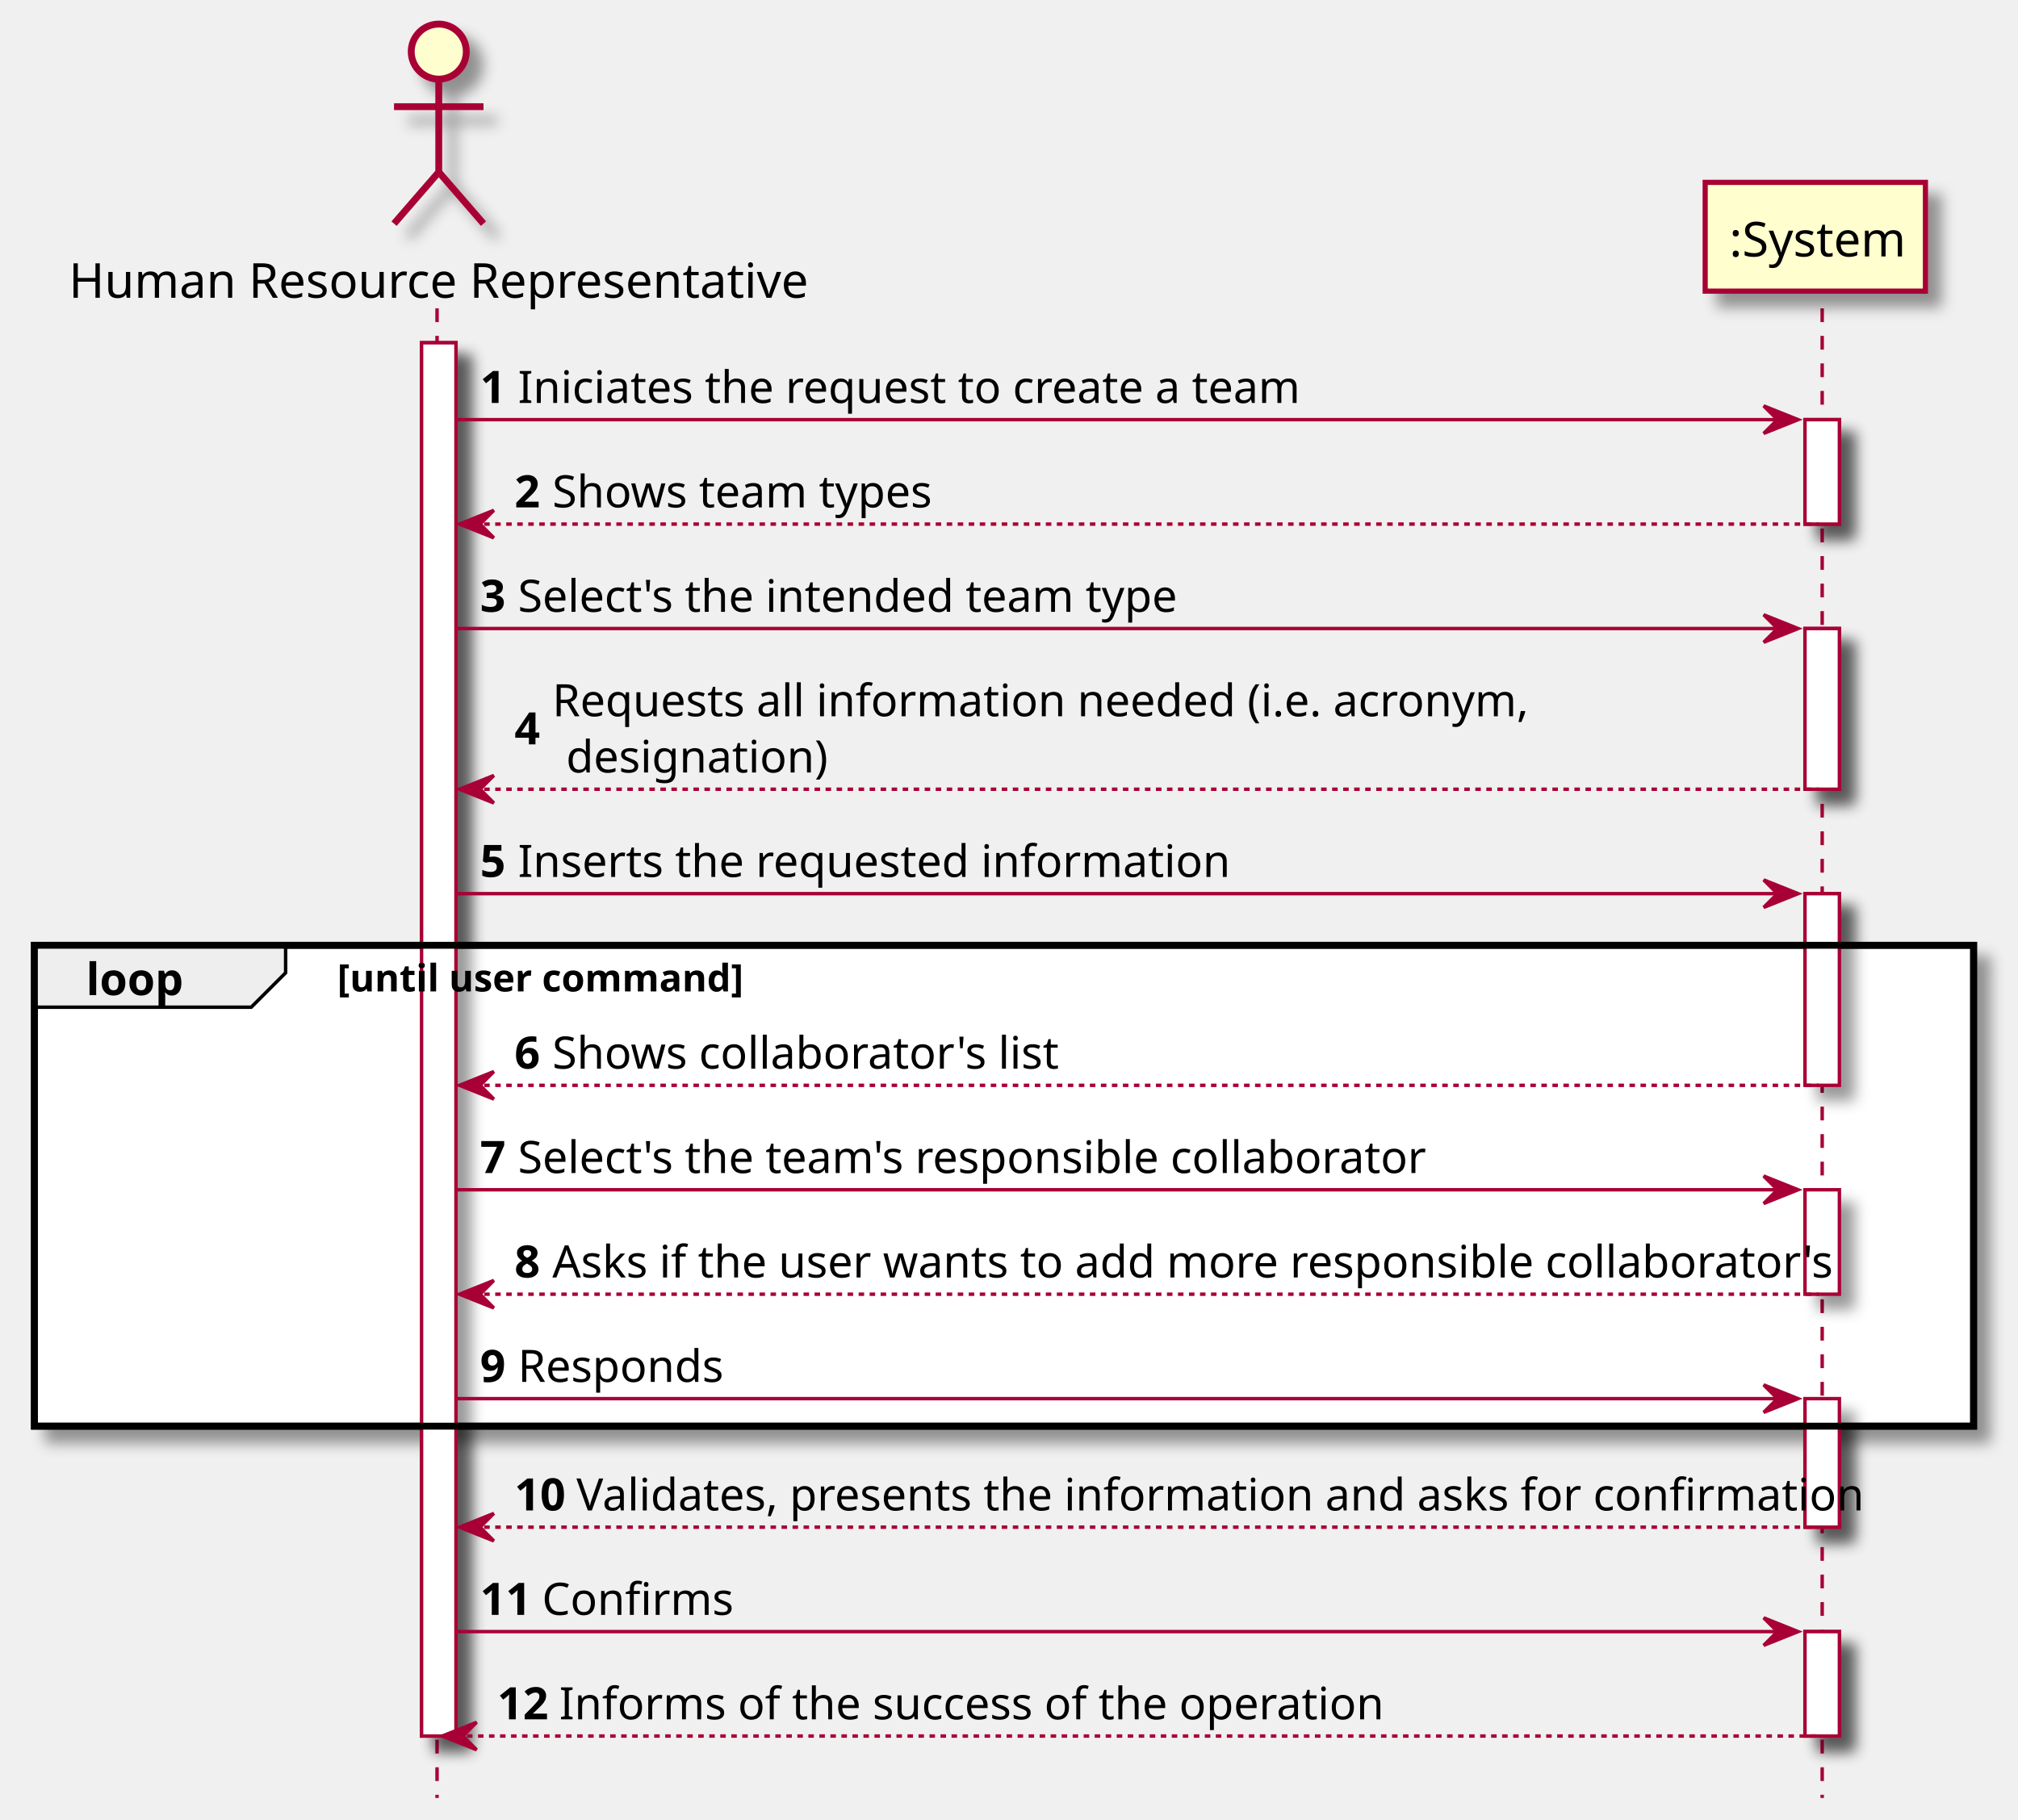
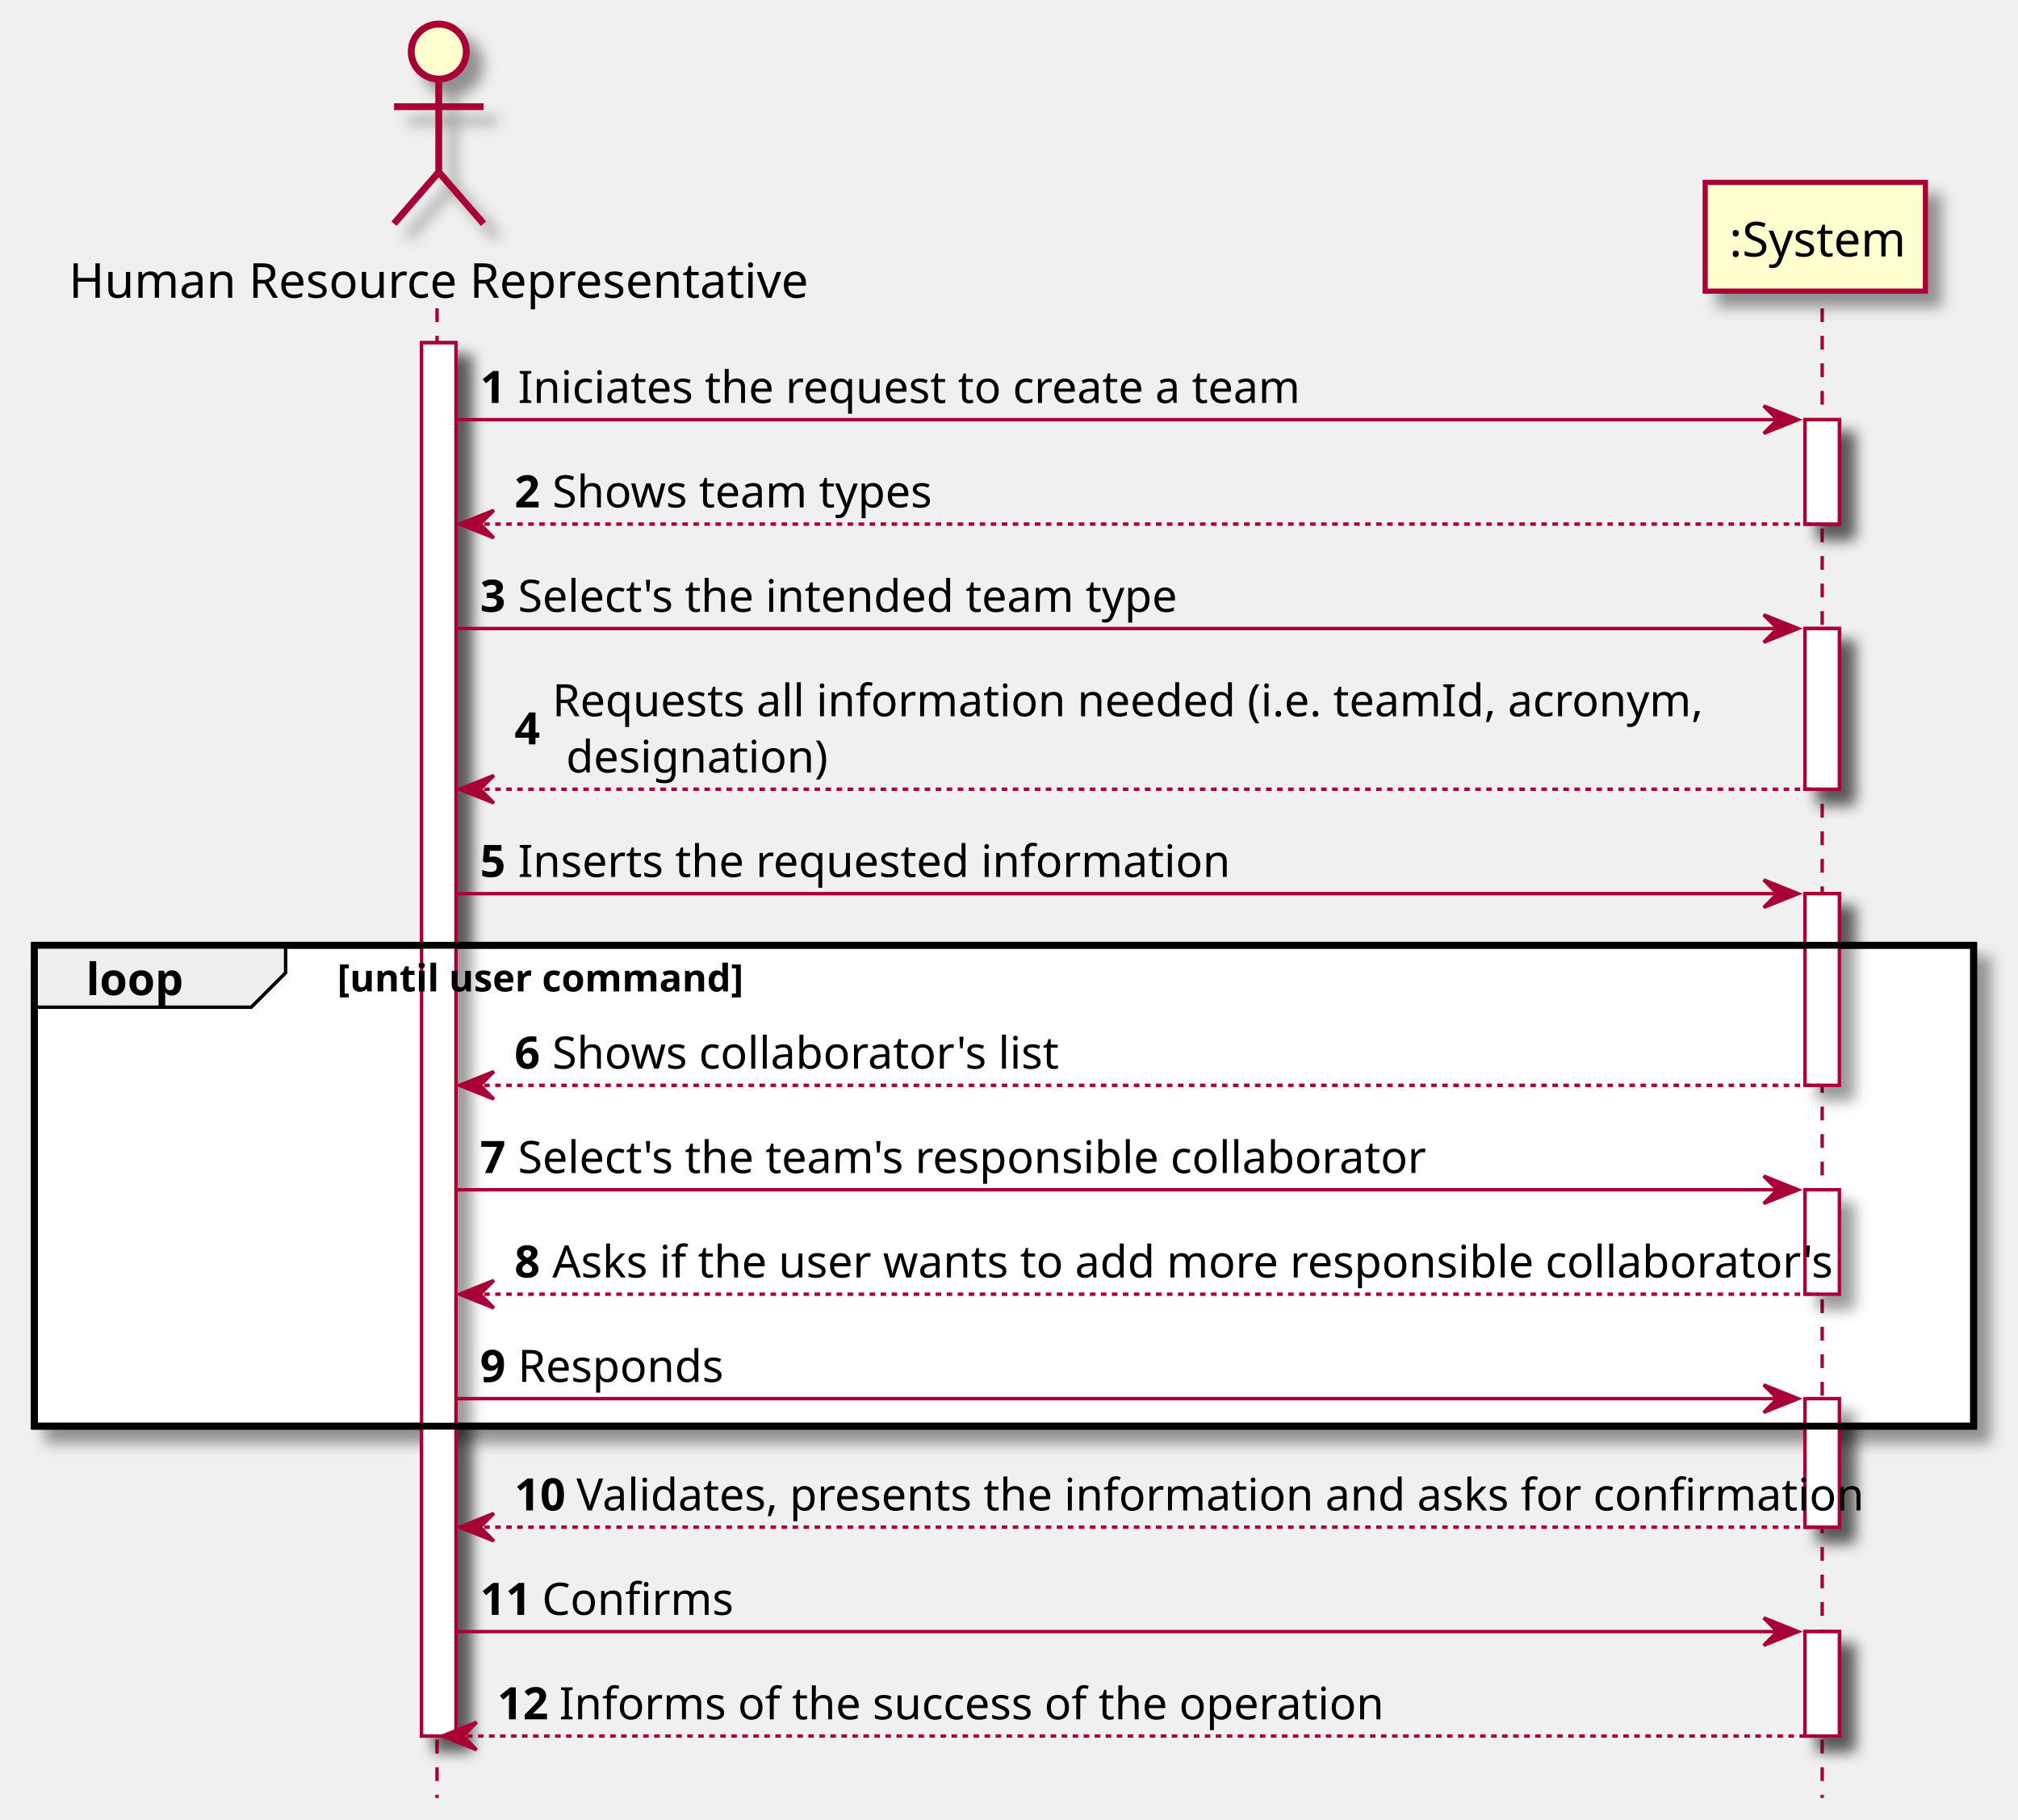
<svg xmlns="http://www.w3.org/2000/svg" contentScriptType="application/ecmascript" contentStyleType="text/css" height="661.25px" preserveAspectRatio="none" style="width:733px;height:661px;" version="1.1" viewBox="0 0 733 661" width="733.75px" zoomAndPan="magnify">
  <defs>
-     <filter height="300%" id="fhu5rj9k4pygp" width="300%" x="-1" y="-1">
+     <filter height="300%" id="f2lv3240rbk3p" width="300%" x="-1" y="-1">
      <feGaussianBlur result="blurOut" stdDeviation="2.5" />
      <feColorMatrix in="blurOut" result="blurOut2" type="matrix" values="0 0 0 0 0 0 0 0 0 0 0 0 0 0 0 0 0 0 .4 0" />
      <feOffset dx="5.0" dy="5.0" in="blurOut2" result="blurOut3" />
      <feBlend in="SourceGraphic" in2="blurOut3" mode="normal" />
    </filter>
  </defs>
  <g>
-     <rect fill="#FFFFFF" filter="url(#fhu5rj9k4pygp)" height="506.152" style="stroke:#A80036;stroke-width:1.25;" width="12.5" x="153.125" y="124.512" />
-     <rect fill="#FFFFFF" filter="url(#fhu5rj9k4pygp)" height="37.94" style="stroke:#A80036;stroke-width:1.25;" width="12.5" x="655.625" y="152.451" />
-     <rect fill="#FFFFFF" filter="url(#fhu5rj9k4pygp)" height="58.379" style="stroke:#A80036;stroke-width:1.25;" width="12.5" x="655.625" y="228.33" />
-     <rect fill="#FFFFFF" filter="url(#fhu5rj9k4pygp)" height="69.629" style="stroke:#A80036;stroke-width:1.25;" width="12.5" x="655.625" y="324.648" />
-     <rect fill="#FFFFFF" filter="url(#fhu5rj9k4pygp)" height="37.94" style="stroke:#A80036;stroke-width:1.25;" width="12.5" x="655.625" y="432.217" />
-     <rect fill="#FFFFFF" filter="url(#fhu5rj9k4pygp)" height="46.69" style="stroke:#A80036;stroke-width:1.25;" width="12.5" x="655.625" y="508.096" />
-     <rect fill="#FFFFFF" filter="url(#fhu5rj9k4pygp)" height="37.94" style="stroke:#A80036;stroke-width:1.25;" width="12.5" x="655.625" y="592.725" />
-     <rect fill="#FFFFFF" filter="url(#fhu5rj9k4pygp)" height="174.697" style="stroke:#000000;stroke-width:2.5;" width="704.375" x="12.5" y="343.398" />
+     <rect fill="#FFFFFF" filter="url(#f2lv3240rbk3p)" height="506.152" style="stroke:#A80036;stroke-width:1.25;" width="12.5" x="153.125" y="124.512" />
+     <rect fill="#FFFFFF" filter="url(#f2lv3240rbk3p)" height="37.94" style="stroke:#A80036;stroke-width:1.25;" width="12.5" x="655.625" y="152.451" />
+     <rect fill="#FFFFFF" filter="url(#f2lv3240rbk3p)" height="58.379" style="stroke:#A80036;stroke-width:1.25;" width="12.5" x="655.625" y="228.33" />
+     <rect fill="#FFFFFF" filter="url(#f2lv3240rbk3p)" height="69.629" style="stroke:#A80036;stroke-width:1.25;" width="12.5" x="655.625" y="324.648" />
+     <rect fill="#FFFFFF" filter="url(#f2lv3240rbk3p)" height="37.94" style="stroke:#A80036;stroke-width:1.25;" width="12.5" x="655.625" y="432.217" />
+     <rect fill="#FFFFFF" filter="url(#f2lv3240rbk3p)" height="46.69" style="stroke:#A80036;stroke-width:1.25;" width="12.5" x="655.625" y="508.096" />
+     <rect fill="#FFFFFF" filter="url(#f2lv3240rbk3p)" height="37.94" style="stroke:#A80036;stroke-width:1.25;" width="12.5" x="655.625" y="592.725" />
+     <rect fill="#FFFFFF" filter="url(#f2lv3240rbk3p)" height="174.697" style="stroke:#000000;stroke-width:2.5;" width="704.375" x="12.5" y="343.398" />
    <line style="stroke:#A80036;stroke-width:1.25;stroke-dasharray:5.0,5.0;" x1="158.75" x2="158.75" y1="112.012" y2="653.164" />
    <line style="stroke:#A80036;stroke-width:1.25;stroke-dasharray:5.0,5.0;" x1="661.875" x2="661.875" y1="112.012" y2="653.164" />
    <text fill="#000000" font-family="sans-serif" font-size="17.5" lengthAdjust="spacing" textLength="261.25" x="25" y="108.166">Human Resource Representative</text>
-     <ellipse cx="159.375" cy="18.75" fill="#FEFECE" filter="url(#fhu5rj9k4pygp)" rx="10" ry="10" style="stroke:#A80036;stroke-width:2.5;" />
-     <path d="M159.375,28.75 L159.375,62.5 M143.125,38.75 L175.625,38.75 M159.375,62.5 L143.125,81.25 M159.375,62.5 L175.625,81.25 " fill="none" filter="url(#fhu5rj9k4pygp)" style="stroke:#A80036;stroke-width:2.5;" />
-     <rect fill="#FEFECE" filter="url(#fhu5rj9k4pygp)" height="39.512" style="stroke:#A80036;stroke-width:1.875;" width="80" x="619.375" y="66.25" />
+     <ellipse cx="159.375" cy="18.75" fill="#FEFECE" filter="url(#f2lv3240rbk3p)" rx="10" ry="10" style="stroke:#A80036;stroke-width:2.5;" />
+     <path d="M159.375,28.75 L159.375,62.5 M143.125,38.75 L175.625,38.75 M159.375,62.5 L143.125,81.25 M159.375,62.5 L175.625,81.25 " fill="none" filter="url(#f2lv3240rbk3p)" style="stroke:#A80036;stroke-width:2.5;" />
+     <rect fill="#FEFECE" filter="url(#f2lv3240rbk3p)" height="39.512" style="stroke:#A80036;stroke-width:1.875;" width="80" x="619.375" y="66.25" />
    <text fill="#000000" font-family="sans-serif" font-size="17.5" lengthAdjust="spacing" textLength="62.5" x="628.125" y="93.166">:System</text>
-     <rect fill="#FFFFFF" filter="url(#fhu5rj9k4pygp)" height="506.152" style="stroke:#A80036;stroke-width:1.25;" width="12.5" x="153.125" y="124.512" />
-     <rect fill="#FFFFFF" filter="url(#fhu5rj9k4pygp)" height="37.94" style="stroke:#A80036;stroke-width:1.25;" width="12.5" x="655.625" y="152.451" />
-     <rect fill="#FFFFFF" filter="url(#fhu5rj9k4pygp)" height="58.379" style="stroke:#A80036;stroke-width:1.25;" width="12.5" x="655.625" y="228.33" />
-     <rect fill="#FFFFFF" filter="url(#fhu5rj9k4pygp)" height="69.629" style="stroke:#A80036;stroke-width:1.25;" width="12.5" x="655.625" y="324.648" />
-     <rect fill="#FFFFFF" filter="url(#fhu5rj9k4pygp)" height="37.94" style="stroke:#A80036;stroke-width:1.25;" width="12.5" x="655.625" y="432.217" />
-     <rect fill="#FFFFFF" filter="url(#fhu5rj9k4pygp)" height="46.69" style="stroke:#A80036;stroke-width:1.25;" width="12.5" x="655.625" y="508.096" />
-     <rect fill="#FFFFFF" filter="url(#fhu5rj9k4pygp)" height="37.94" style="stroke:#A80036;stroke-width:1.25;" width="12.5" x="655.625" y="592.725" />
+     <rect fill="#FFFFFF" filter="url(#f2lv3240rbk3p)" height="506.152" style="stroke:#A80036;stroke-width:1.25;" width="12.5" x="153.125" y="124.512" />
+     <rect fill="#FFFFFF" filter="url(#f2lv3240rbk3p)" height="37.94" style="stroke:#A80036;stroke-width:1.25;" width="12.5" x="655.625" y="152.451" />
+     <rect fill="#FFFFFF" filter="url(#f2lv3240rbk3p)" height="58.379" style="stroke:#A80036;stroke-width:1.25;" width="12.5" x="655.625" y="228.33" />
+     <rect fill="#FFFFFF" filter="url(#f2lv3240rbk3p)" height="69.629" style="stroke:#A80036;stroke-width:1.25;" width="12.5" x="655.625" y="324.648" />
+     <rect fill="#FFFFFF" filter="url(#f2lv3240rbk3p)" height="37.94" style="stroke:#A80036;stroke-width:1.25;" width="12.5" x="655.625" y="432.217" />
+     <rect fill="#FFFFFF" filter="url(#f2lv3240rbk3p)" height="46.69" style="stroke:#A80036;stroke-width:1.25;" width="12.5" x="655.625" y="508.096" />
+     <rect fill="#FFFFFF" filter="url(#f2lv3240rbk3p)" height="37.94" style="stroke:#A80036;stroke-width:1.25;" width="12.5" x="655.625" y="592.725" />
    <polygon fill="#A80036" points="640.625,147.451,653.125,152.451,640.625,157.451,645.625,152.451" style="stroke:#A80036;stroke-width:1.25;" />
    <line style="stroke:#A80036;stroke-width:1.25;" x1="165.625" x2="648.125" y1="152.451" y2="152.451" />
    <text fill="#000000" font-family="sans-serif" font-size="16.25" font-weight="bold" lengthAdjust="spacing" textLength="8.75" x="174.375" y="146.381">1</text>
    <text fill="#000000" font-family="sans-serif" font-size="16.25" lengthAdjust="spacing" textLength="270" x="188.125" y="146.381">Iniciates the request to create a team</text>
    <polygon fill="#A80036" points="179.375,185.391,166.875,190.391,179.375,195.391,174.375,190.391" style="stroke:#A80036;stroke-width:1.25;" />
    <line style="stroke:#A80036;stroke-width:1.25;stroke-dasharray:2.0,2.0;" x1="171.875" x2="660.625" y1="190.391" y2="190.391" />
    <text fill="#000000" font-family="sans-serif" font-size="16.25" font-weight="bold" lengthAdjust="spacing" textLength="8.75" x="186.875" y="184.32">2</text>
    <text fill="#000000" font-family="sans-serif" font-size="16.25" lengthAdjust="spacing" textLength="135" x="200.625" y="184.32">Shows team types</text>
    <polygon fill="#A80036" points="640.625,223.33,653.125,228.33,640.625,233.33,645.625,228.33" style="stroke:#A80036;stroke-width:1.25;" />
    <line style="stroke:#A80036;stroke-width:1.25;" x1="165.625" x2="648.125" y1="228.33" y2="228.33" />
    <text fill="#000000" font-family="sans-serif" font-size="16.25" font-weight="bold" lengthAdjust="spacing" textLength="8.75" x="174.375" y="222.26">3</text>
    <text fill="#000000" font-family="sans-serif" font-size="16.25" lengthAdjust="spacing" textLength="228.75" x="188.125" y="222.26">Select's the intended team type</text>
    <polygon fill="#A80036" points="179.375,281.709,166.875,286.709,179.375,291.709,174.375,286.709" style="stroke:#A80036;stroke-width:1.25;" />
    <line style="stroke:#A80036;stroke-width:1.25;stroke-dasharray:2.0,2.0;" x1="171.875" x2="660.625" y1="286.709" y2="286.709" />
    <text fill="#000000" font-family="sans-serif" font-size="16.25" font-weight="bold" lengthAdjust="spacing" textLength="8.75" x="186.875" y="270.419">4</text>
-     <text fill="#000000" font-family="sans-serif" font-size="16.25" lengthAdjust="spacing" textLength="336.25" x="200.625" y="260.199">Requests all information needed (i.e. acronym,</text>
+     <text fill="#000000" font-family="sans-serif" font-size="16.25" lengthAdjust="spacing" textLength="395" x="200.625" y="260.199">Requests all information needed (i.e. teamId, acronym,</text>
    <text fill="#000000" font-family="sans-serif" font-size="16.25" lengthAdjust="spacing" textLength="87.5" x="205.625" y="280.638">designation)</text>
    <polygon fill="#A80036" points="640.625,319.648,653.125,324.648,640.625,329.648,645.625,324.648" style="stroke:#A80036;stroke-width:1.25;" />
    <line style="stroke:#A80036;stroke-width:1.25;" x1="165.625" x2="648.125" y1="324.648" y2="324.648" />
    <text fill="#000000" font-family="sans-serif" font-size="16.25" font-weight="bold" lengthAdjust="spacing" textLength="8.75" x="174.375" y="318.578">5</text>
    <text fill="#000000" font-family="sans-serif" font-size="16.25" lengthAdjust="spacing" textLength="236.25" x="188.125" y="318.578">Inserts the requested information</text>
    <path d="M12.5,343.398 L103.75,343.398 L103.75,353.398 L91.25,365.898 L12.5,365.898 L12.5,343.398 " fill="#EEEEEE" style="stroke:#000000;stroke-width:1.25;" />
    <rect fill="none" height="174.697" style="stroke:#000000;stroke-width:2.5;" width="704.375" x="12.5" y="343.398" />
    <text fill="#000000" font-family="sans-serif" font-size="16.25" font-weight="bold" lengthAdjust="spacing" textLength="35" x="31.25" y="361.517">loop</text>
    <text fill="#000000" font-family="sans-serif" font-size="13.75" font-weight="bold" lengthAdjust="spacing" textLength="148.75" x="122.5" y="360.172">[until user command]</text>
    <polygon fill="#A80036" points="179.375,389.277,166.875,394.277,179.375,399.277,174.375,394.277" style="stroke:#A80036;stroke-width:1.25;" />
    <line style="stroke:#A80036;stroke-width:1.25;stroke-dasharray:2.0,2.0;" x1="171.875" x2="660.625" y1="394.277" y2="394.277" />
    <text fill="#000000" font-family="sans-serif" font-size="16.25" font-weight="bold" lengthAdjust="spacing" textLength="8.75" x="186.875" y="388.207">6</text>
    <text fill="#000000" font-family="sans-serif" font-size="16.25" lengthAdjust="spacing" textLength="175" x="200.625" y="388.207">Shows collaborator's list</text>
    <polygon fill="#A80036" points="640.625,427.217,653.125,432.217,640.625,437.217,645.625,432.217" style="stroke:#A80036;stroke-width:1.25;" />
    <line style="stroke:#A80036;stroke-width:1.25;" x1="165.625" x2="648.125" y1="432.217" y2="432.217" />
    <text fill="#000000" font-family="sans-serif" font-size="16.25" font-weight="bold" lengthAdjust="spacing" textLength="8.75" x="174.375" y="426.146">7</text>
    <text fill="#000000" font-family="sans-serif" font-size="16.25" lengthAdjust="spacing" textLength="313.75" x="188.125" y="426.146">Select's the team's responsible collaborator</text>
    <polygon fill="#A80036" points="179.375,465.156,166.875,470.156,179.375,475.156,174.375,470.156" style="stroke:#A80036;stroke-width:1.25;" />
    <line style="stroke:#A80036;stroke-width:1.25;stroke-dasharray:2.0,2.0;" x1="171.875" x2="660.625" y1="470.156" y2="470.156" />
    <text fill="#000000" font-family="sans-serif" font-size="16.25" font-weight="bold" lengthAdjust="spacing" textLength="8.75" x="186.875" y="464.086">8</text>
    <text fill="#000000" font-family="sans-serif" font-size="16.25" lengthAdjust="spacing" textLength="440" x="200.625" y="464.086">Asks if the user wants to add more responsible collaborator's</text>
    <polygon fill="#A80036" points="640.625,503.096,653.125,508.096,640.625,513.096,645.625,508.096" style="stroke:#A80036;stroke-width:1.25;" />
    <line style="stroke:#A80036;stroke-width:1.25;" x1="165.625" x2="648.125" y1="508.096" y2="508.096" />
    <text fill="#000000" font-family="sans-serif" font-size="16.25" font-weight="bold" lengthAdjust="spacing" textLength="8.75" x="174.375" y="502.025">9</text>
    <text fill="#000000" font-family="sans-serif" font-size="16.25" lengthAdjust="spacing" textLength="72.5" x="188.125" y="502.025">Responds</text>
    <polygon fill="#A80036" points="179.375,549.785,166.875,554.785,179.375,559.785,174.375,554.785" style="stroke:#A80036;stroke-width:1.25;" />
    <line style="stroke:#A80036;stroke-width:1.25;stroke-dasharray:2.0,2.0;" x1="171.875" x2="660.625" y1="554.785" y2="554.785" />
    <text fill="#000000" font-family="sans-serif" font-size="16.25" font-weight="bold" lengthAdjust="spacing" textLength="17.5" x="186.875" y="548.715">10</text>
    <text fill="#000000" font-family="sans-serif" font-size="16.25" lengthAdjust="spacing" textLength="437.5" x="209.375" y="548.715">Validates, presents the information and asks for confirmation</text>
    <polygon fill="#A80036" points="640.625,587.725,653.125,592.725,640.625,597.725,645.625,592.725" style="stroke:#A80036;stroke-width:1.25;" />
    <line style="stroke:#A80036;stroke-width:1.25;" x1="165.625" x2="648.125" y1="592.725" y2="592.725" />
    <text fill="#000000" font-family="sans-serif" font-size="16.25" font-weight="bold" lengthAdjust="spacing" textLength="17.5" x="174.375" y="586.654">11</text>
    <text fill="#000000" font-family="sans-serif" font-size="16.25" lengthAdjust="spacing" textLength="63.75" x="196.875" y="586.654">Confirms</text>
    <polygon fill="#A80036" points="173.125,625.664,160.625,630.664,173.125,635.664,168.125,630.664" style="stroke:#A80036;stroke-width:1.25;" />
    <line style="stroke:#A80036;stroke-width:1.25;stroke-dasharray:2.0,2.0;" x1="165.625" x2="660.625" y1="630.664" y2="630.664" />
    <text fill="#000000" font-family="sans-serif" font-size="16.25" font-weight="bold" lengthAdjust="spacing" textLength="17.5" x="180.625" y="624.593">12</text>
    <text fill="#000000" font-family="sans-serif" font-size="16.25" lengthAdjust="spacing" textLength="280" x="203.125" y="624.593">Informs of the success of the operation</text>
  </g>
</svg>
